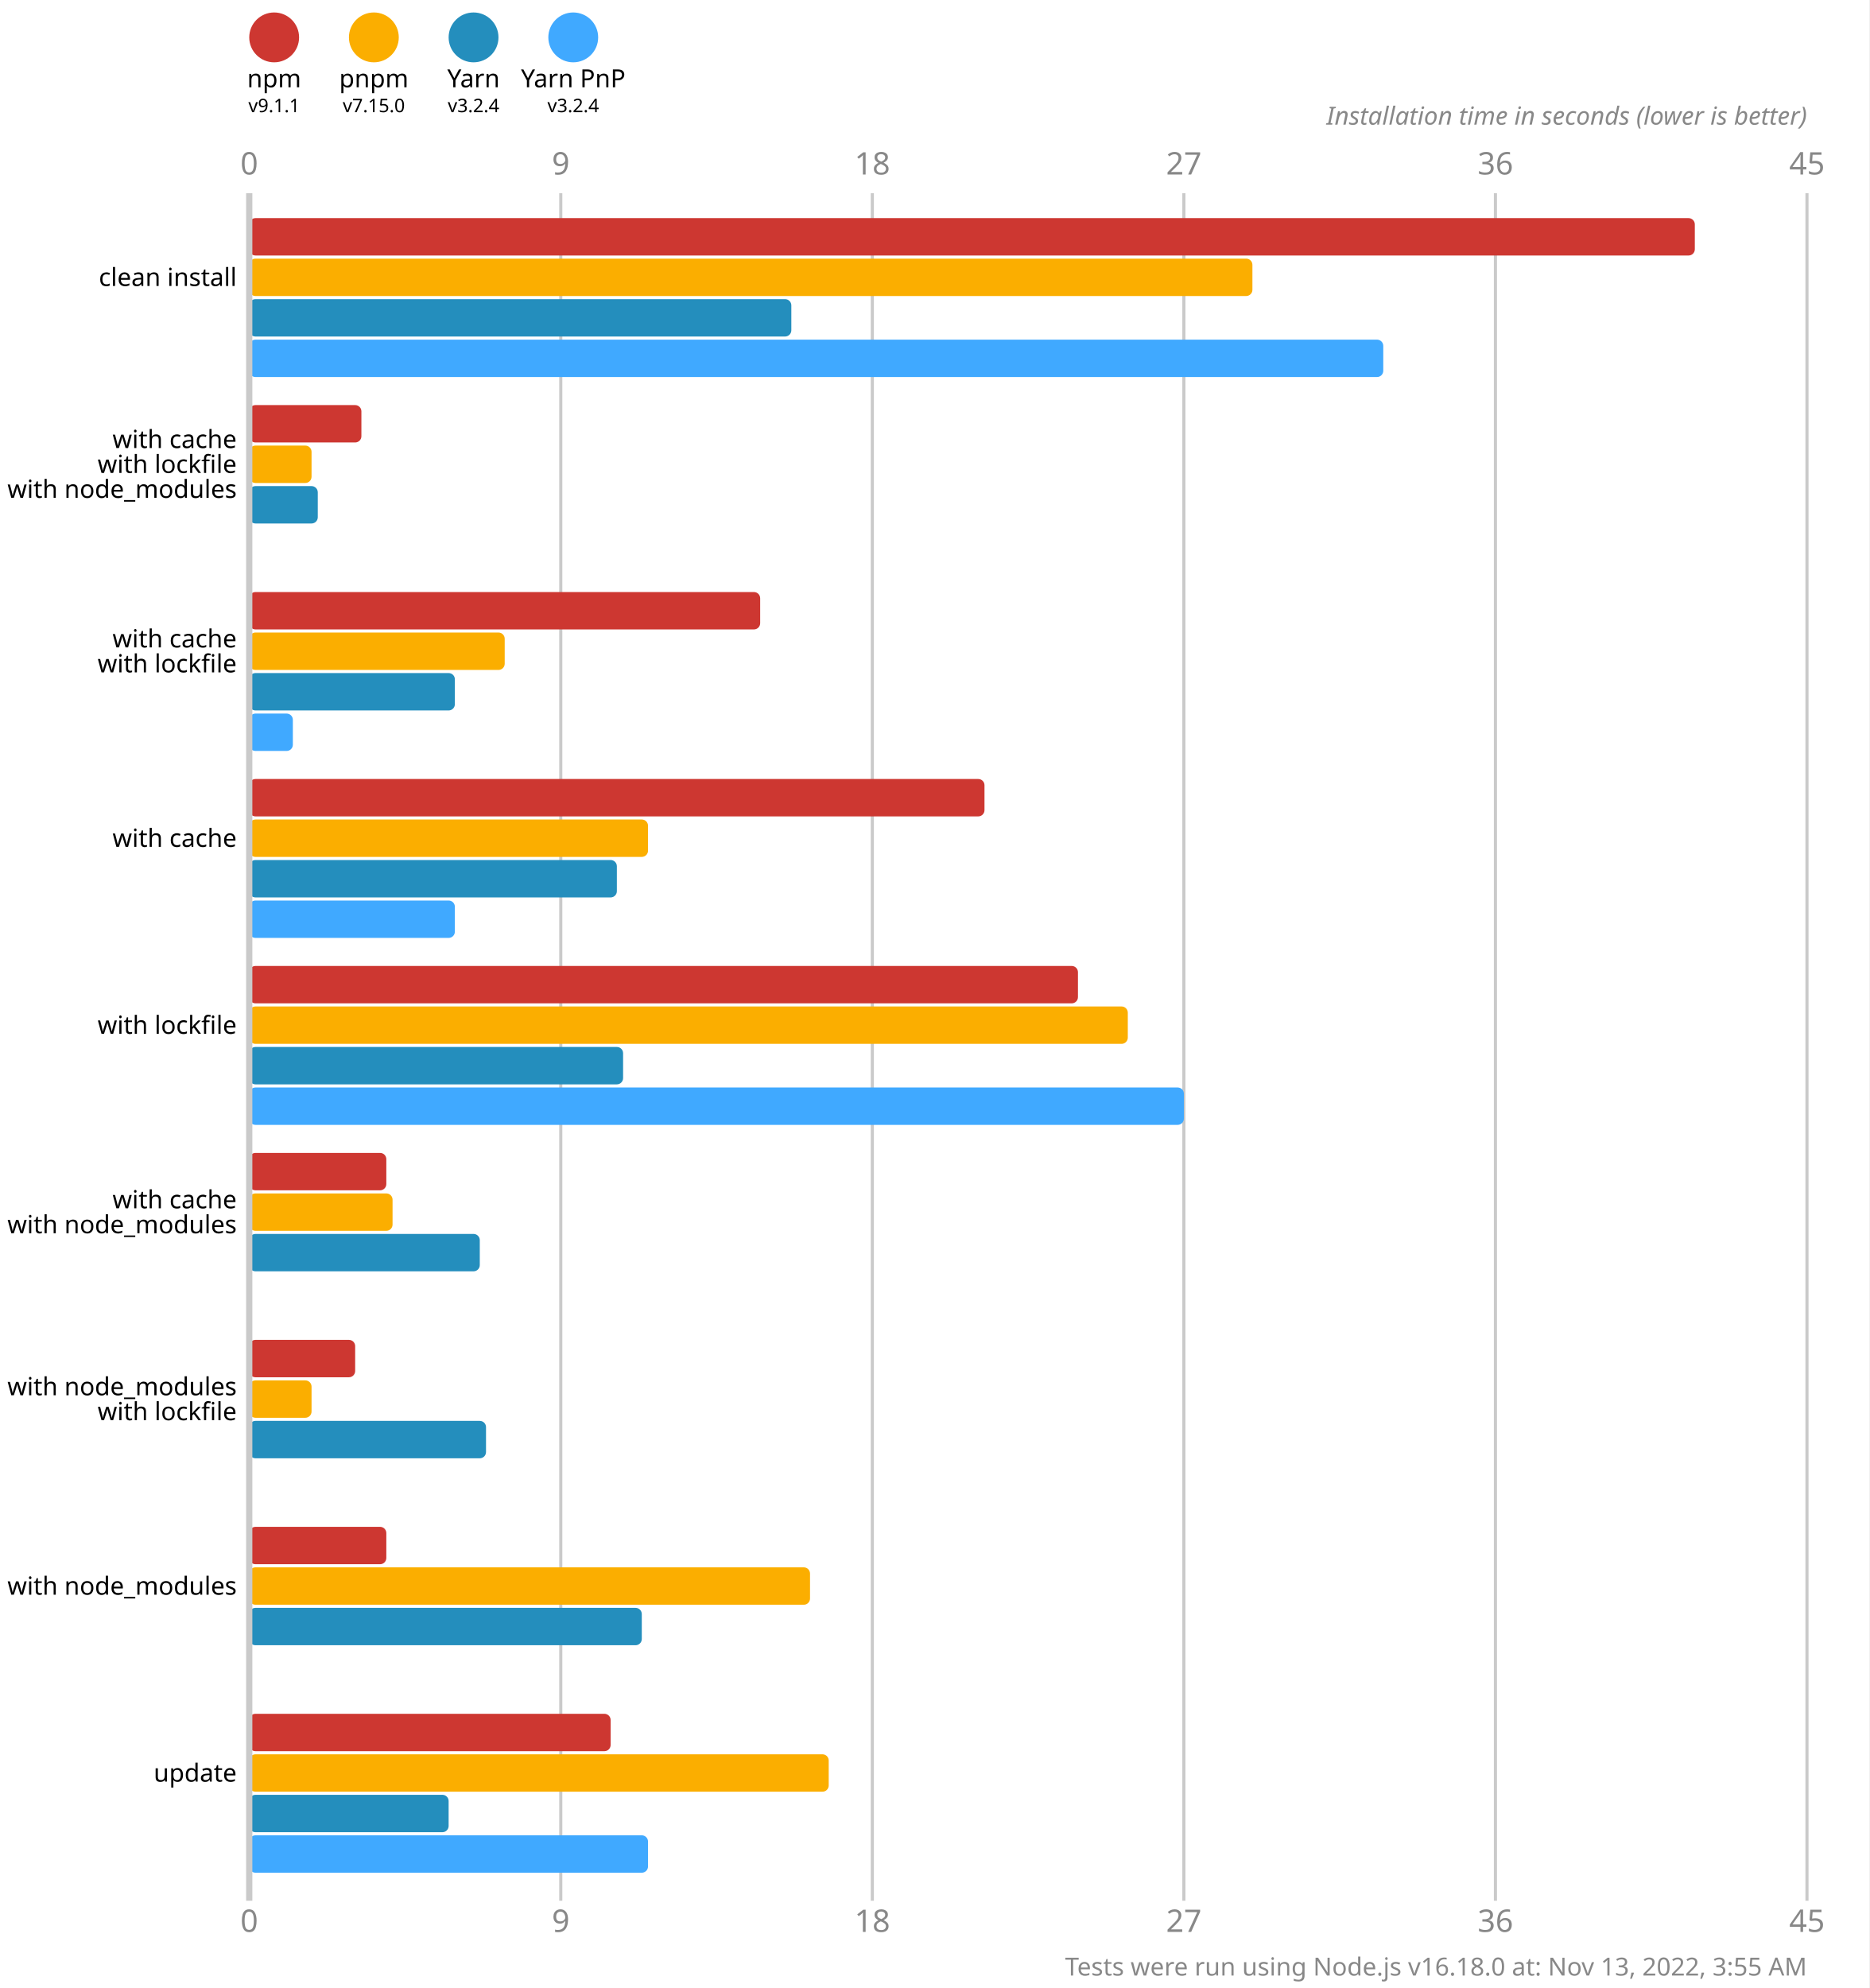
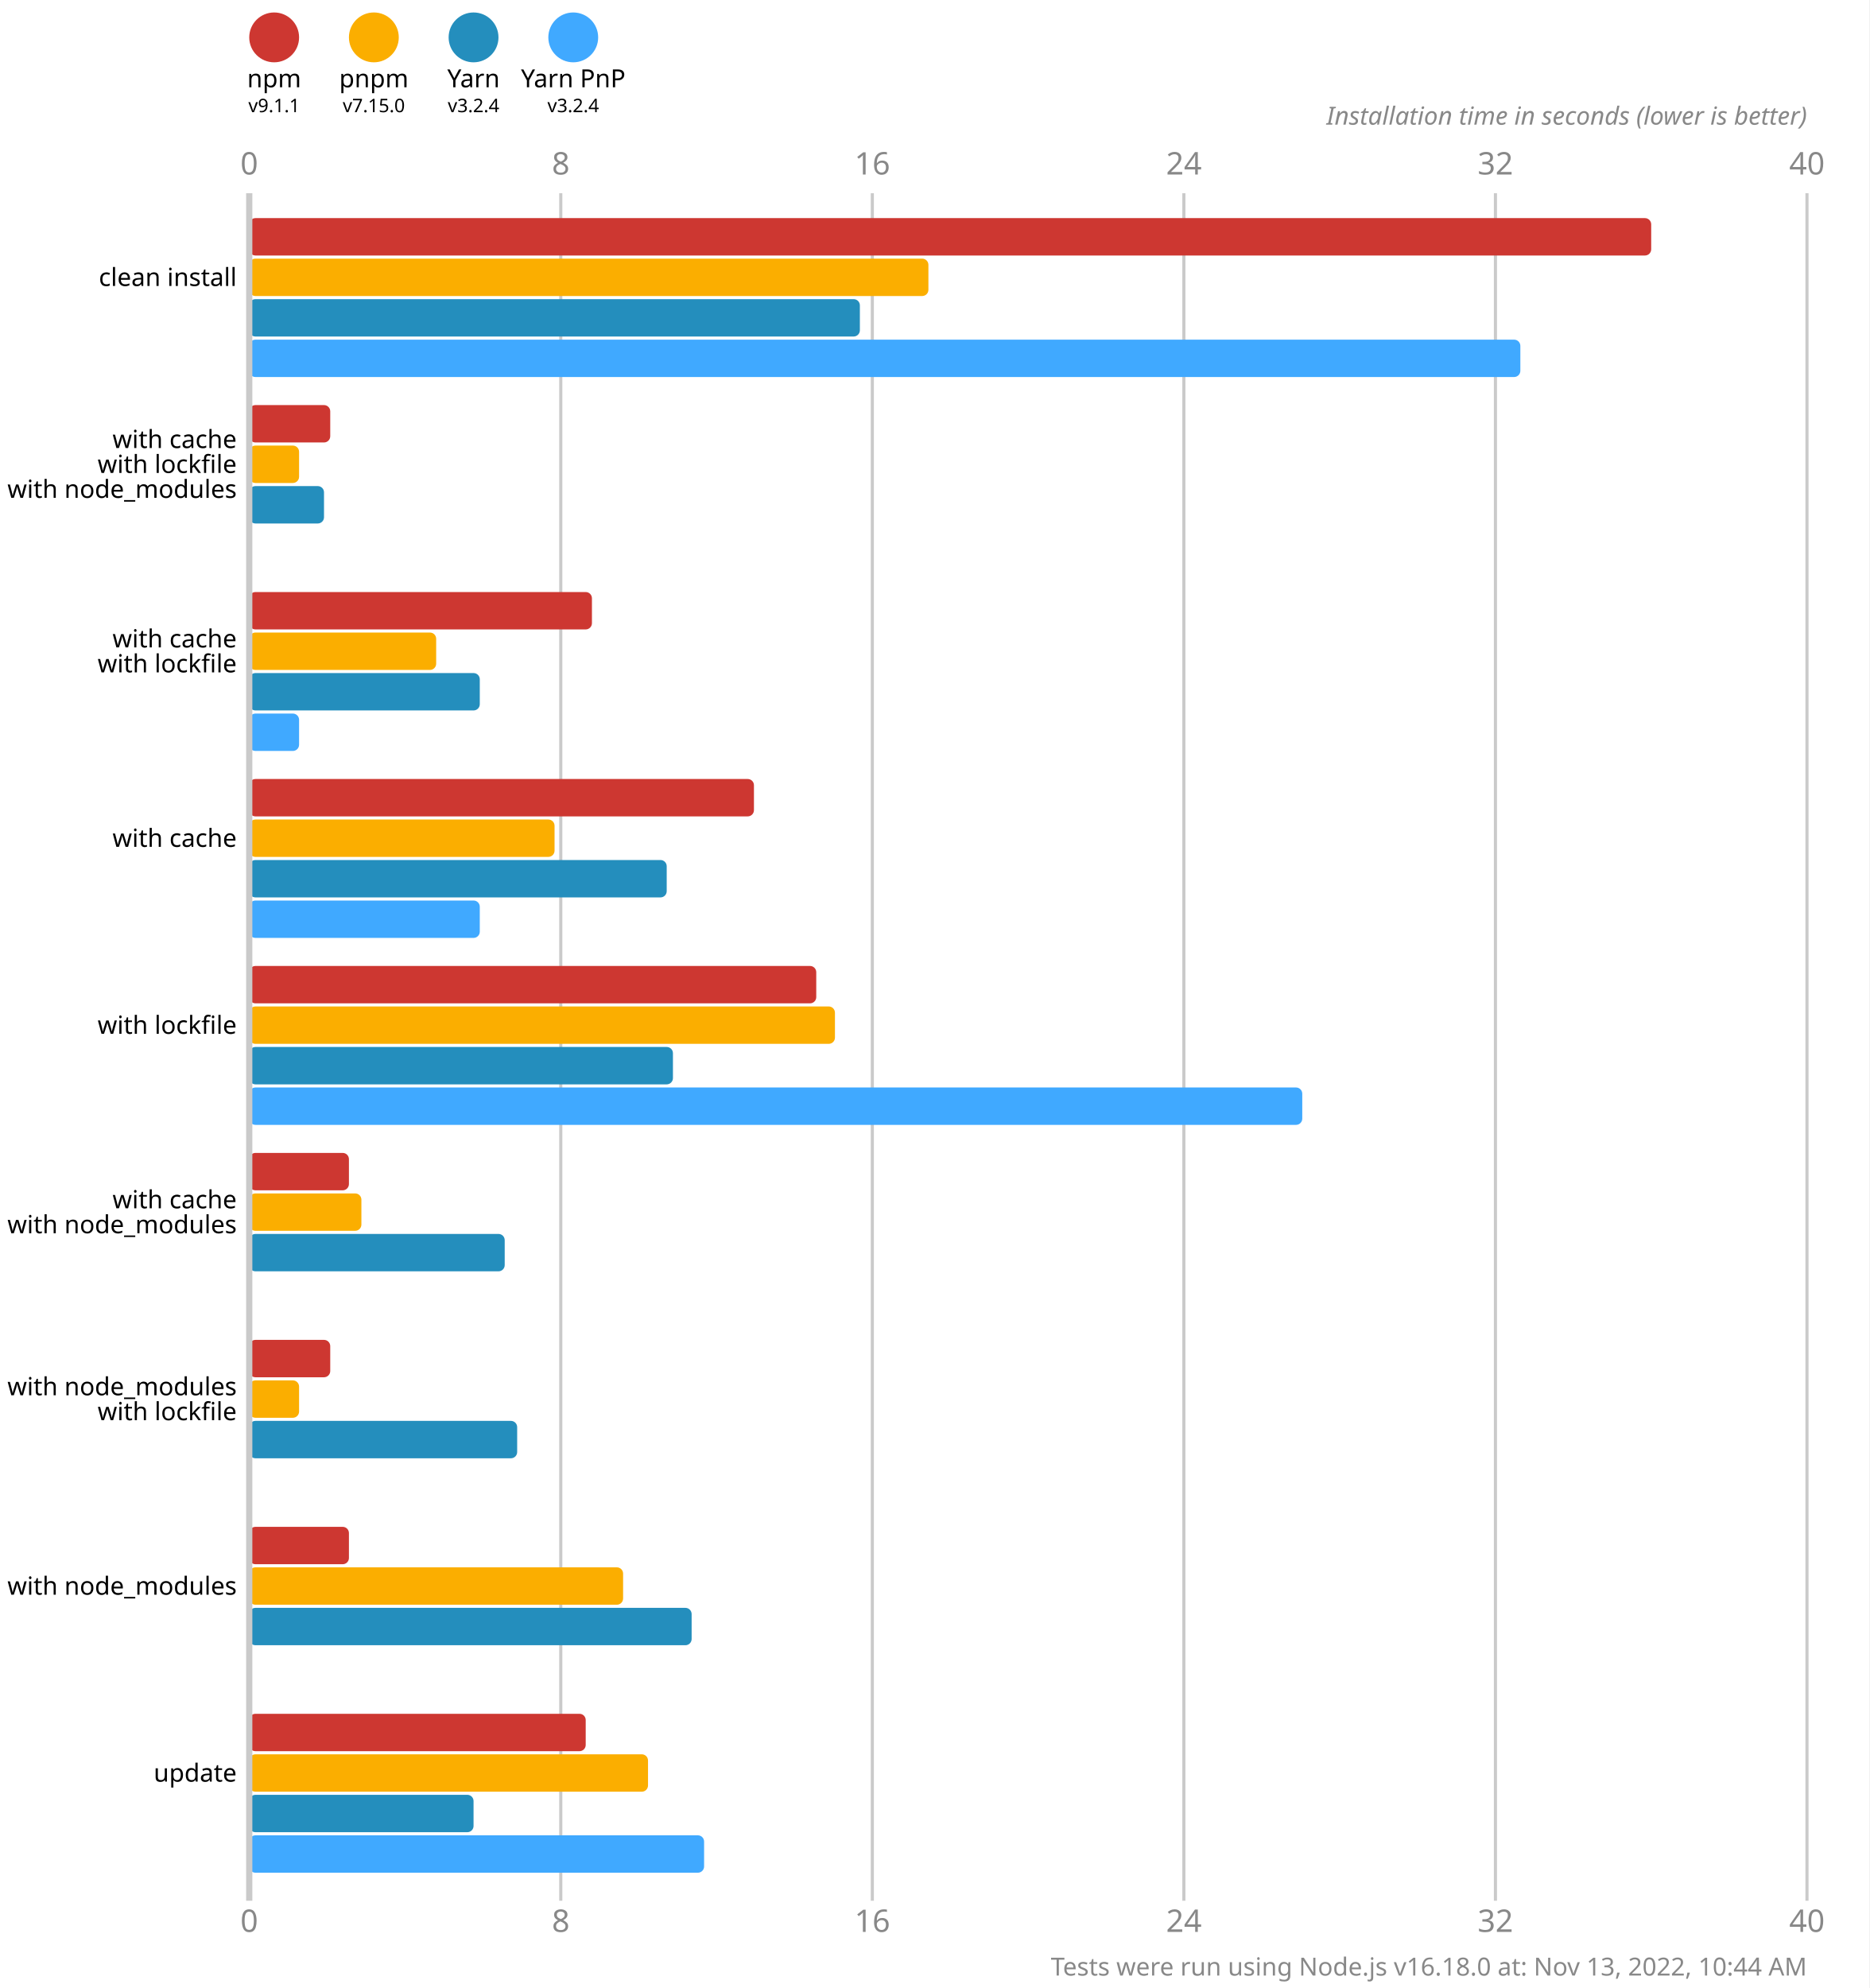
<svg xmlns="http://www.w3.org/2000/svg" version="1.1" viewBox="0 0 300 319">
  <style>
    .font { font-family: sans-serif; }
    .s3 { font-size: 3px; }
    .s4 { font-size: 4px; }
    .s5 { font-size: 5px; }
    .line { stroke: #cacaca; }
    .width { stroke-width: 0.5; }
    .text { fill: #888; }
  </style>
  <rect x="0" y="0" width="300" height="319" fill="#fff" />
  <circle cx="44" cy="6" r="4" fill="#cd3731" />
  <text x="44" y="14" class="font s4" text-anchor="middle">npm</text>
  <text x="44" y="18" class="font s3" text-anchor="middle">v9.1.1</text>
  <circle cx="60" cy="6" r="4" fill="#fbae00" />
  <text x="60" y="14" class="font s4" text-anchor="middle">pnpm</text>
  <text x="60" y="18" class="font s3" text-anchor="middle">v7.15.0</text>
  <circle cx="76" cy="6" r="4" fill="#248ebd" />
  <text x="76" y="14" class="font s4" text-anchor="middle">Yarn</text>
  <text x="76" y="18" class="font s3" text-anchor="middle">v3.2.4</text>
  <circle cx="92" cy="6" r="4" fill="#40a9ff" />
  <text x="92" y="14" class="font s4" text-anchor="middle">Yarn PnP</text>
  <text x="92" y="18" class="font s3" text-anchor="middle">v3.2.4</text>
  <text x="40" y="28" class="font s5 text" text-anchor="middle">0</text>
  <text x="40" y="310" class="font s5 text" text-anchor="middle">0</text>
  <line x1="90" y1="31" x2="90" y2="305" class="line width" />
-   <text x="90" y="28" class="font s5 text" text-anchor="middle">9</text>
-   <text x="90" y="310" class="font s5 text" text-anchor="middle">9</text>
+   <text x="90" y="28" class="font s5 text" text-anchor="middle">8</text>
+   <text x="90" y="310" class="font s5 text" text-anchor="middle">8</text>
  <line x1="140" y1="31" x2="140" y2="305" class="line width" />
-   <text x="140" y="28" class="font s5 text" text-anchor="middle">18</text>
-   <text x="140" y="310" class="font s5 text" text-anchor="middle">18</text>
+   <text x="140" y="28" class="font s5 text" text-anchor="middle">16</text>
+   <text x="140" y="310" class="font s5 text" text-anchor="middle">16</text>
  <line x1="190" y1="31" x2="190" y2="305" class="line width" />
-   <text x="190" y="28" class="font s5 text" text-anchor="middle">27</text>
-   <text x="190" y="310" class="font s5 text" text-anchor="middle">27</text>
+   <text x="190" y="28" class="font s5 text" text-anchor="middle">24</text>
+   <text x="190" y="310" class="font s5 text" text-anchor="middle">24</text>
  <line x1="240" y1="31" x2="240" y2="305" class="line width" />
-   <text x="240" y="28" class="font s5 text" text-anchor="middle">36</text>
-   <text x="240" y="310" class="font s5 text" text-anchor="middle">36</text>
+   <text x="240" y="28" class="font s5 text" text-anchor="middle">32</text>
+   <text x="240" y="310" class="font s5 text" text-anchor="middle">32</text>
  <line x1="290" y1="31" x2="290" y2="305" class="line width" />
-   <text x="290" y="28" class="font s5 text" text-anchor="middle">45</text>
-   <text x="290" y="310" class="font s5 text" text-anchor="middle">45</text>
+   <text x="290" y="28" class="font s5 text" text-anchor="middle">40</text>
+   <text x="290" y="310" class="font s5 text" text-anchor="middle">40</text>
  <text x="290" y="20" class="font s4 text" font-style="italic" text-anchor="end">Installation time in seconds (lower is better)</text>
-   <rect x="40" y="35" width="232" height="6" fill="#cd3731" rx="1" ry="1" />
-   <rect x="40" y="41.5" width="161" height="6" fill="#fbae00" rx="1" ry="1" />
-   <rect x="40" y="48" width="87" height="6" fill="#248ebd" rx="1" ry="1" />
-   <rect x="40" y="54.5" width="182" height="6" fill="#40a9ff" rx="1" ry="1" />
-   <rect x="40" y="65" width="18" height="6" fill="#cd3731" rx="1" ry="1" />
-   <rect x="40" y="71.5" width="10" height="6" fill="#fbae00" rx="1" ry="1" />
-   <rect x="40" y="78" width="11" height="6" fill="#248ebd" rx="1" ry="1" />
+   <rect x="40" y="35" width="225" height="6" fill="#cd3731" rx="1" ry="1" />
+   <rect x="40" y="41.5" width="109" height="6" fill="#fbae00" rx="1" ry="1" />
+   <rect x="40" y="48" width="98" height="6" fill="#248ebd" rx="1" ry="1" />
+   <rect x="40" y="54.5" width="204" height="6" fill="#40a9ff" rx="1" ry="1" />
+   <rect x="40" y="65" width="13" height="6" fill="#cd3731" rx="1" ry="1" />
+   <rect x="40" y="71.5" width="8" height="6" fill="#fbae00" rx="1" ry="1" />
+   <rect x="40" y="78" width="12" height="6" fill="#248ebd" rx="1" ry="1" />
  <rect x="40" y="84.5" width="0" height="6" fill="#40a9ff" rx="1" ry="1" />
-   <rect x="40" y="95" width="82" height="6" fill="#cd3731" rx="1" ry="1" />
-   <rect x="40" y="101.5" width="41" height="6" fill="#fbae00" rx="1" ry="1" />
-   <rect x="40" y="108" width="33" height="6" fill="#248ebd" rx="1" ry="1" />
-   <rect x="40" y="114.5" width="7" height="6" fill="#40a9ff" rx="1" ry="1" />
-   <rect x="40" y="125" width="118" height="6" fill="#cd3731" rx="1" ry="1" />
-   <rect x="40" y="131.5" width="64" height="6" fill="#fbae00" rx="1" ry="1" />
-   <rect x="40" y="138" width="59" height="6" fill="#248ebd" rx="1" ry="1" />
-   <rect x="40" y="144.5" width="33" height="6" fill="#40a9ff" rx="1" ry="1" />
-   <rect x="40" y="155" width="133" height="6" fill="#cd3731" rx="1" ry="1" />
-   <rect x="40" y="161.5" width="141" height="6" fill="#fbae00" rx="1" ry="1" />
-   <rect x="40" y="168" width="60" height="6" fill="#248ebd" rx="1" ry="1" />
-   <rect x="40" y="174.5" width="150" height="6" fill="#40a9ff" rx="1" ry="1" />
-   <rect x="40" y="185" width="22" height="6" fill="#cd3731" rx="1" ry="1" />
-   <rect x="40" y="191.5" width="23" height="6" fill="#fbae00" rx="1" ry="1" />
-   <rect x="40" y="198" width="37" height="6" fill="#248ebd" rx="1" ry="1" />
+   <rect x="40" y="95" width="55" height="6" fill="#cd3731" rx="1" ry="1" />
+   <rect x="40" y="101.5" width="30" height="6" fill="#fbae00" rx="1" ry="1" />
+   <rect x="40" y="108" width="37" height="6" fill="#248ebd" rx="1" ry="1" />
+   <rect x="40" y="114.5" width="8" height="6" fill="#40a9ff" rx="1" ry="1" />
+   <rect x="40" y="125" width="81" height="6" fill="#cd3731" rx="1" ry="1" />
+   <rect x="40" y="131.5" width="49" height="6" fill="#fbae00" rx="1" ry="1" />
+   <rect x="40" y="138" width="67" height="6" fill="#248ebd" rx="1" ry="1" />
+   <rect x="40" y="144.5" width="37" height="6" fill="#40a9ff" rx="1" ry="1" />
+   <rect x="40" y="155" width="91" height="6" fill="#cd3731" rx="1" ry="1" />
+   <rect x="40" y="161.5" width="94" height="6" fill="#fbae00" rx="1" ry="1" />
+   <rect x="40" y="168" width="68" height="6" fill="#248ebd" rx="1" ry="1" />
+   <rect x="40" y="174.5" width="169" height="6" fill="#40a9ff" rx="1" ry="1" />
+   <rect x="40" y="185" width="16" height="6" fill="#cd3731" rx="1" ry="1" />
+   <rect x="40" y="191.5" width="18" height="6" fill="#fbae00" rx="1" ry="1" />
+   <rect x="40" y="198" width="41" height="6" fill="#248ebd" rx="1" ry="1" />
  <rect x="40" y="204.5" width="0" height="6" fill="#40a9ff" rx="1" ry="1" />
-   <rect x="40" y="215" width="17" height="6" fill="#cd3731" rx="1" ry="1" />
-   <rect x="40" y="221.5" width="10" height="6" fill="#fbae00" rx="1" ry="1" />
-   <rect x="40" y="228" width="38" height="6" fill="#248ebd" rx="1" ry="1" />
+   <rect x="40" y="215" width="13" height="6" fill="#cd3731" rx="1" ry="1" />
+   <rect x="40" y="221.5" width="8" height="6" fill="#fbae00" rx="1" ry="1" />
+   <rect x="40" y="228" width="43" height="6" fill="#248ebd" rx="1" ry="1" />
  <rect x="40" y="234.5" width="0" height="6" fill="#40a9ff" rx="1" ry="1" />
-   <rect x="40" y="245" width="22" height="6" fill="#cd3731" rx="1" ry="1" />
-   <rect x="40" y="251.5" width="90" height="6" fill="#fbae00" rx="1" ry="1" />
-   <rect x="40" y="258" width="63" height="6" fill="#248ebd" rx="1" ry="1" />
+   <rect x="40" y="245" width="16" height="6" fill="#cd3731" rx="1" ry="1" />
+   <rect x="40" y="251.5" width="60" height="6" fill="#fbae00" rx="1" ry="1" />
+   <rect x="40" y="258" width="71" height="6" fill="#248ebd" rx="1" ry="1" />
  <rect x="40" y="264.5" width="0" height="6" fill="#40a9ff" rx="1" ry="1" />
-   <rect x="40" y="275" width="58" height="6" fill="#cd3731" rx="1" ry="1" />
-   <rect x="40" y="281.5" width="93" height="6" fill="#fbae00" rx="1" ry="1" />
-   <rect x="40" y="288" width="32" height="6" fill="#248ebd" rx="1" ry="1" />
-   <rect x="40" y="294.5" width="64" height="6" fill="#40a9ff" rx="1" ry="1" />
+   <rect x="40" y="275" width="54" height="6" fill="#cd3731" rx="1" ry="1" />
+   <rect x="40" y="281.5" width="64" height="6" fill="#fbae00" rx="1" ry="1" />
+   <rect x="40" y="288" width="36" height="6" fill="#248ebd" rx="1" ry="1" />
+   <rect x="40" y="294.5" width="73" height="6" fill="#40a9ff" rx="1" ry="1" />
  <line x1="40" y1="31" x2="40" y2="305" class="line" />
  <text x="38" y="44.5" class="font s4" dominant-baseline="middle" text-anchor="end">clean install</text>
  <text x="38" y="70.5" class="font s4" dominant-baseline="middle" text-anchor="end">with cache</text>
  <text x="38" y="74.5" class="font s4" dominant-baseline="middle" text-anchor="end">with lockfile</text>
  <text x="38" y="78.5" class="font s4" dominant-baseline="middle" text-anchor="end">with node_modules</text>
  <text x="38" y="102.5" class="font s4" dominant-baseline="middle" text-anchor="end">with cache</text>
  <text x="38" y="106.5" class="font s4" dominant-baseline="middle" text-anchor="end">with lockfile</text>
  <text x="38" y="134.5" class="font s4" dominant-baseline="middle" text-anchor="end">with cache</text>
  <text x="38" y="164.5" class="font s4" dominant-baseline="middle" text-anchor="end">with lockfile</text>
  <text x="38" y="192.5" class="font s4" dominant-baseline="middle" text-anchor="end">with cache</text>
  <text x="38" y="196.5" class="font s4" dominant-baseline="middle" text-anchor="end">with node_modules</text>
  <text x="38" y="222.5" class="font s4" dominant-baseline="middle" text-anchor="end">with node_modules</text>
  <text x="38" y="226.5" class="font s4" dominant-baseline="middle" text-anchor="end">with lockfile</text>
  <text x="38" y="254.5" class="font s4" dominant-baseline="middle" text-anchor="end">with node_modules</text>
  <text x="38" y="284.5" class="font s4" dominant-baseline="middle" text-anchor="end">update</text>
-   <text x="290" y="317" class="font s4 text" text-anchor="end">Tests were run using Node.js v16.18.0 at: Nov 13, 2022, 3:55 AM</text>
+   <text x="290" y="317" class="font s4 text" text-anchor="end">Tests were run using Node.js v16.18.0 at: Nov 13, 2022, 10:44 AM</text>
</svg>
